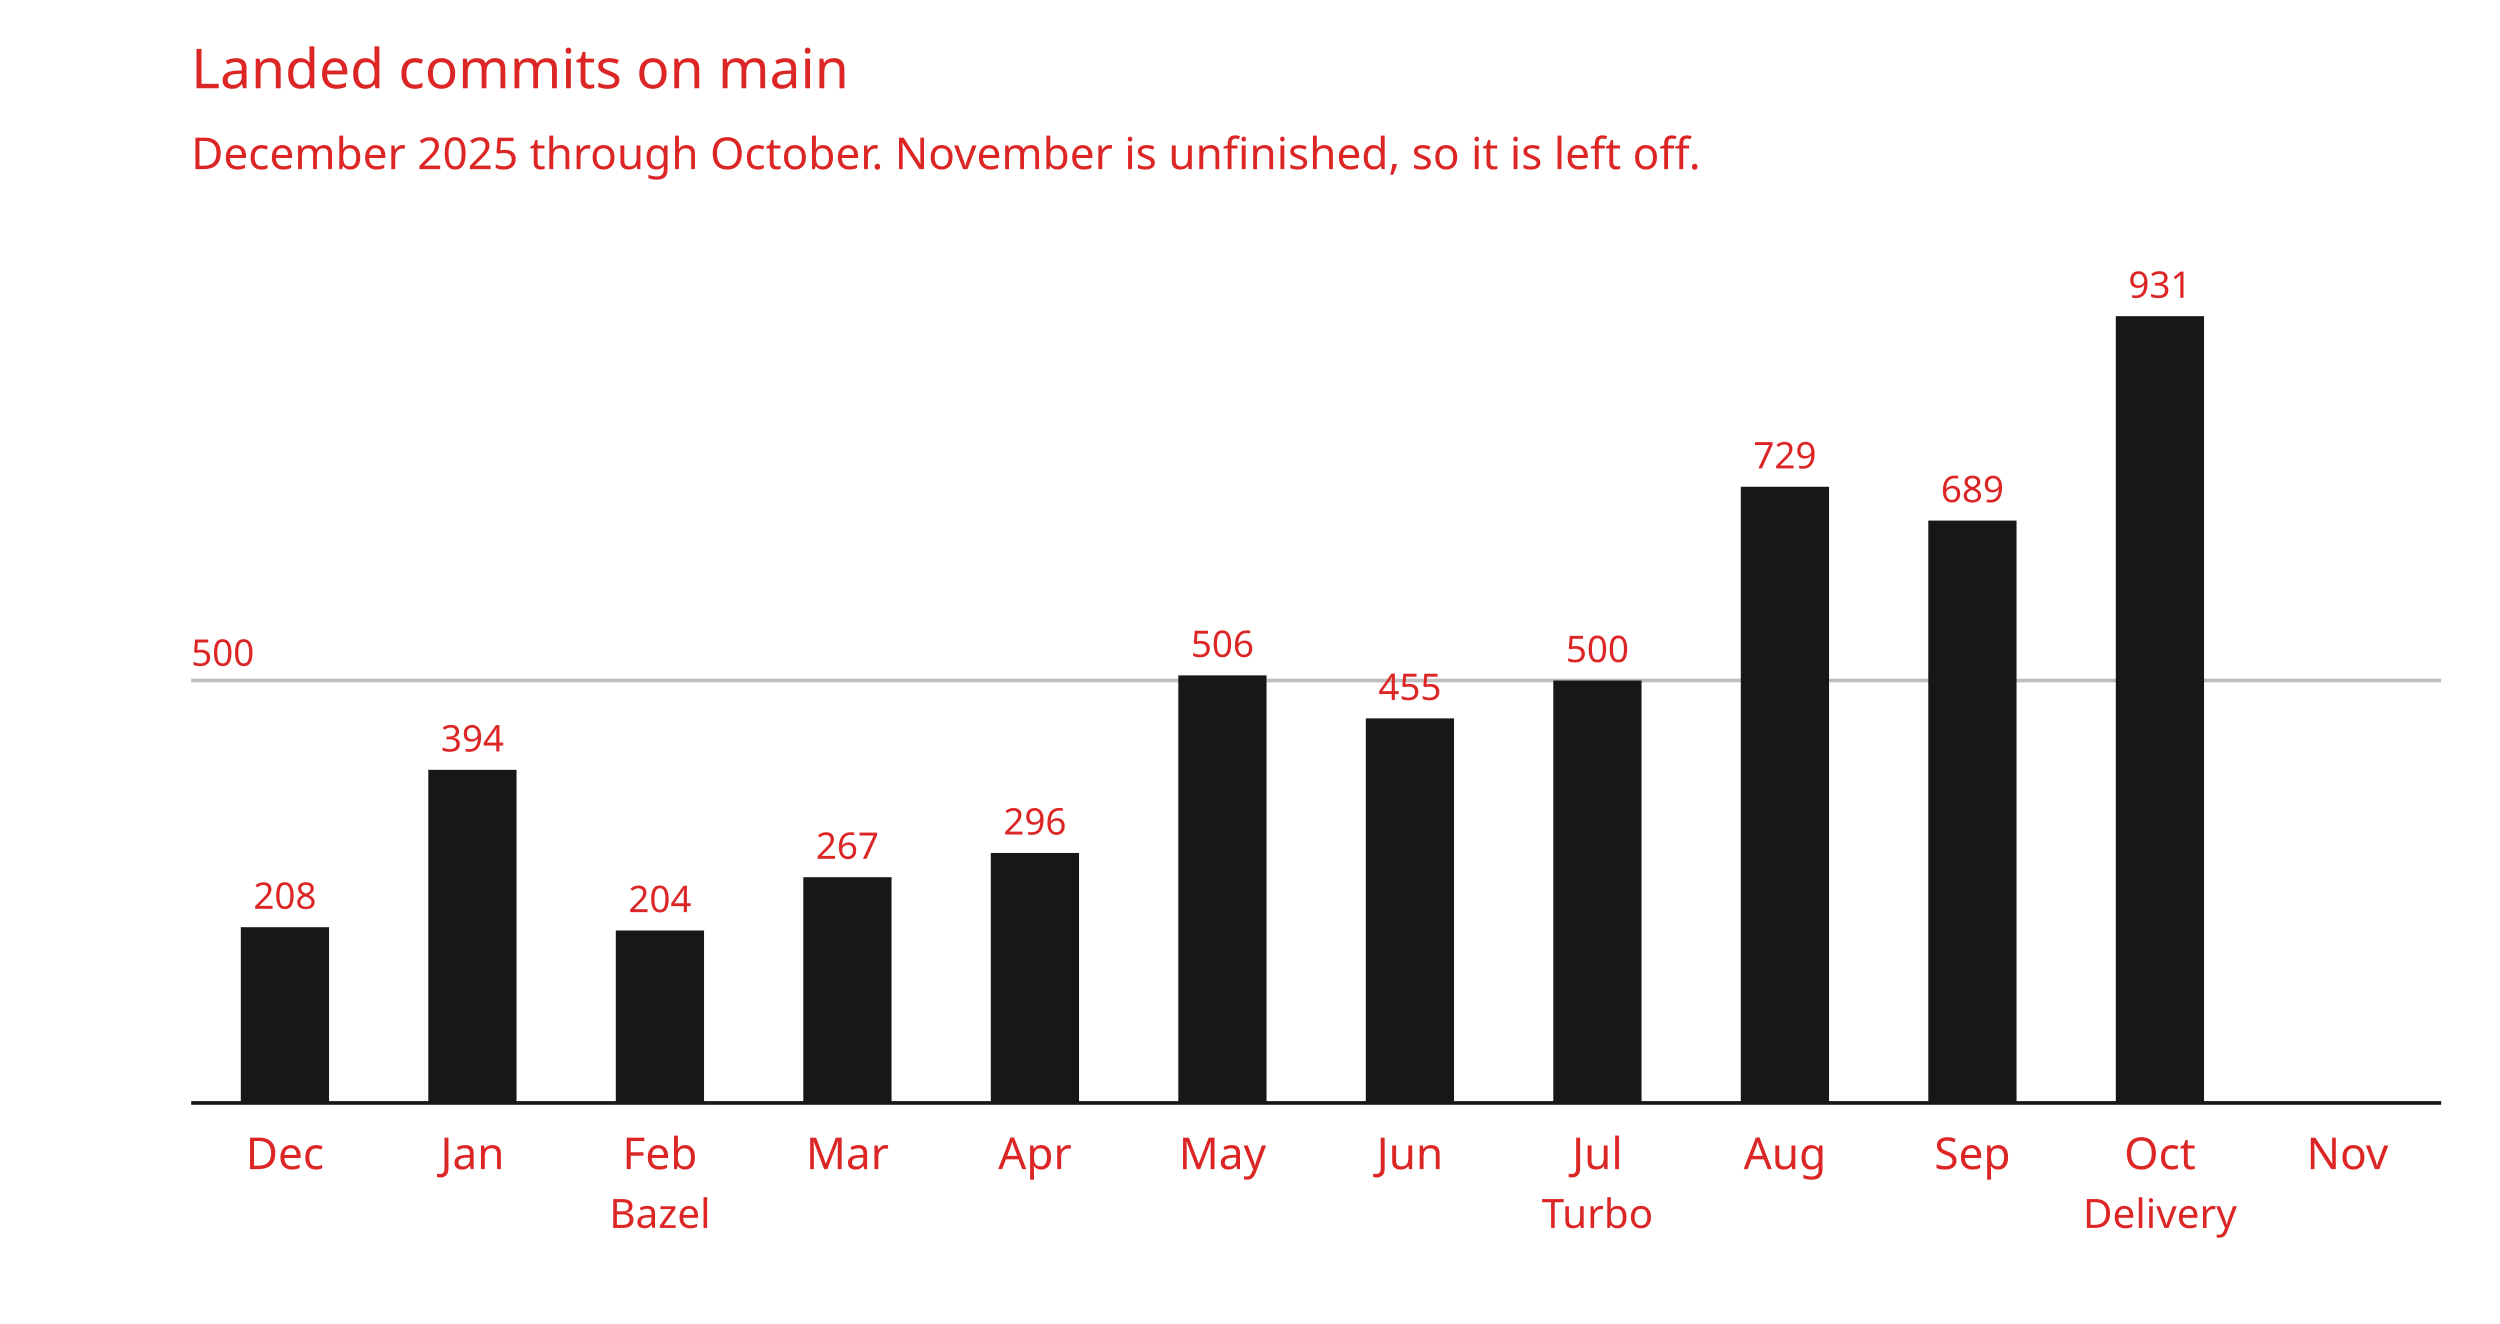
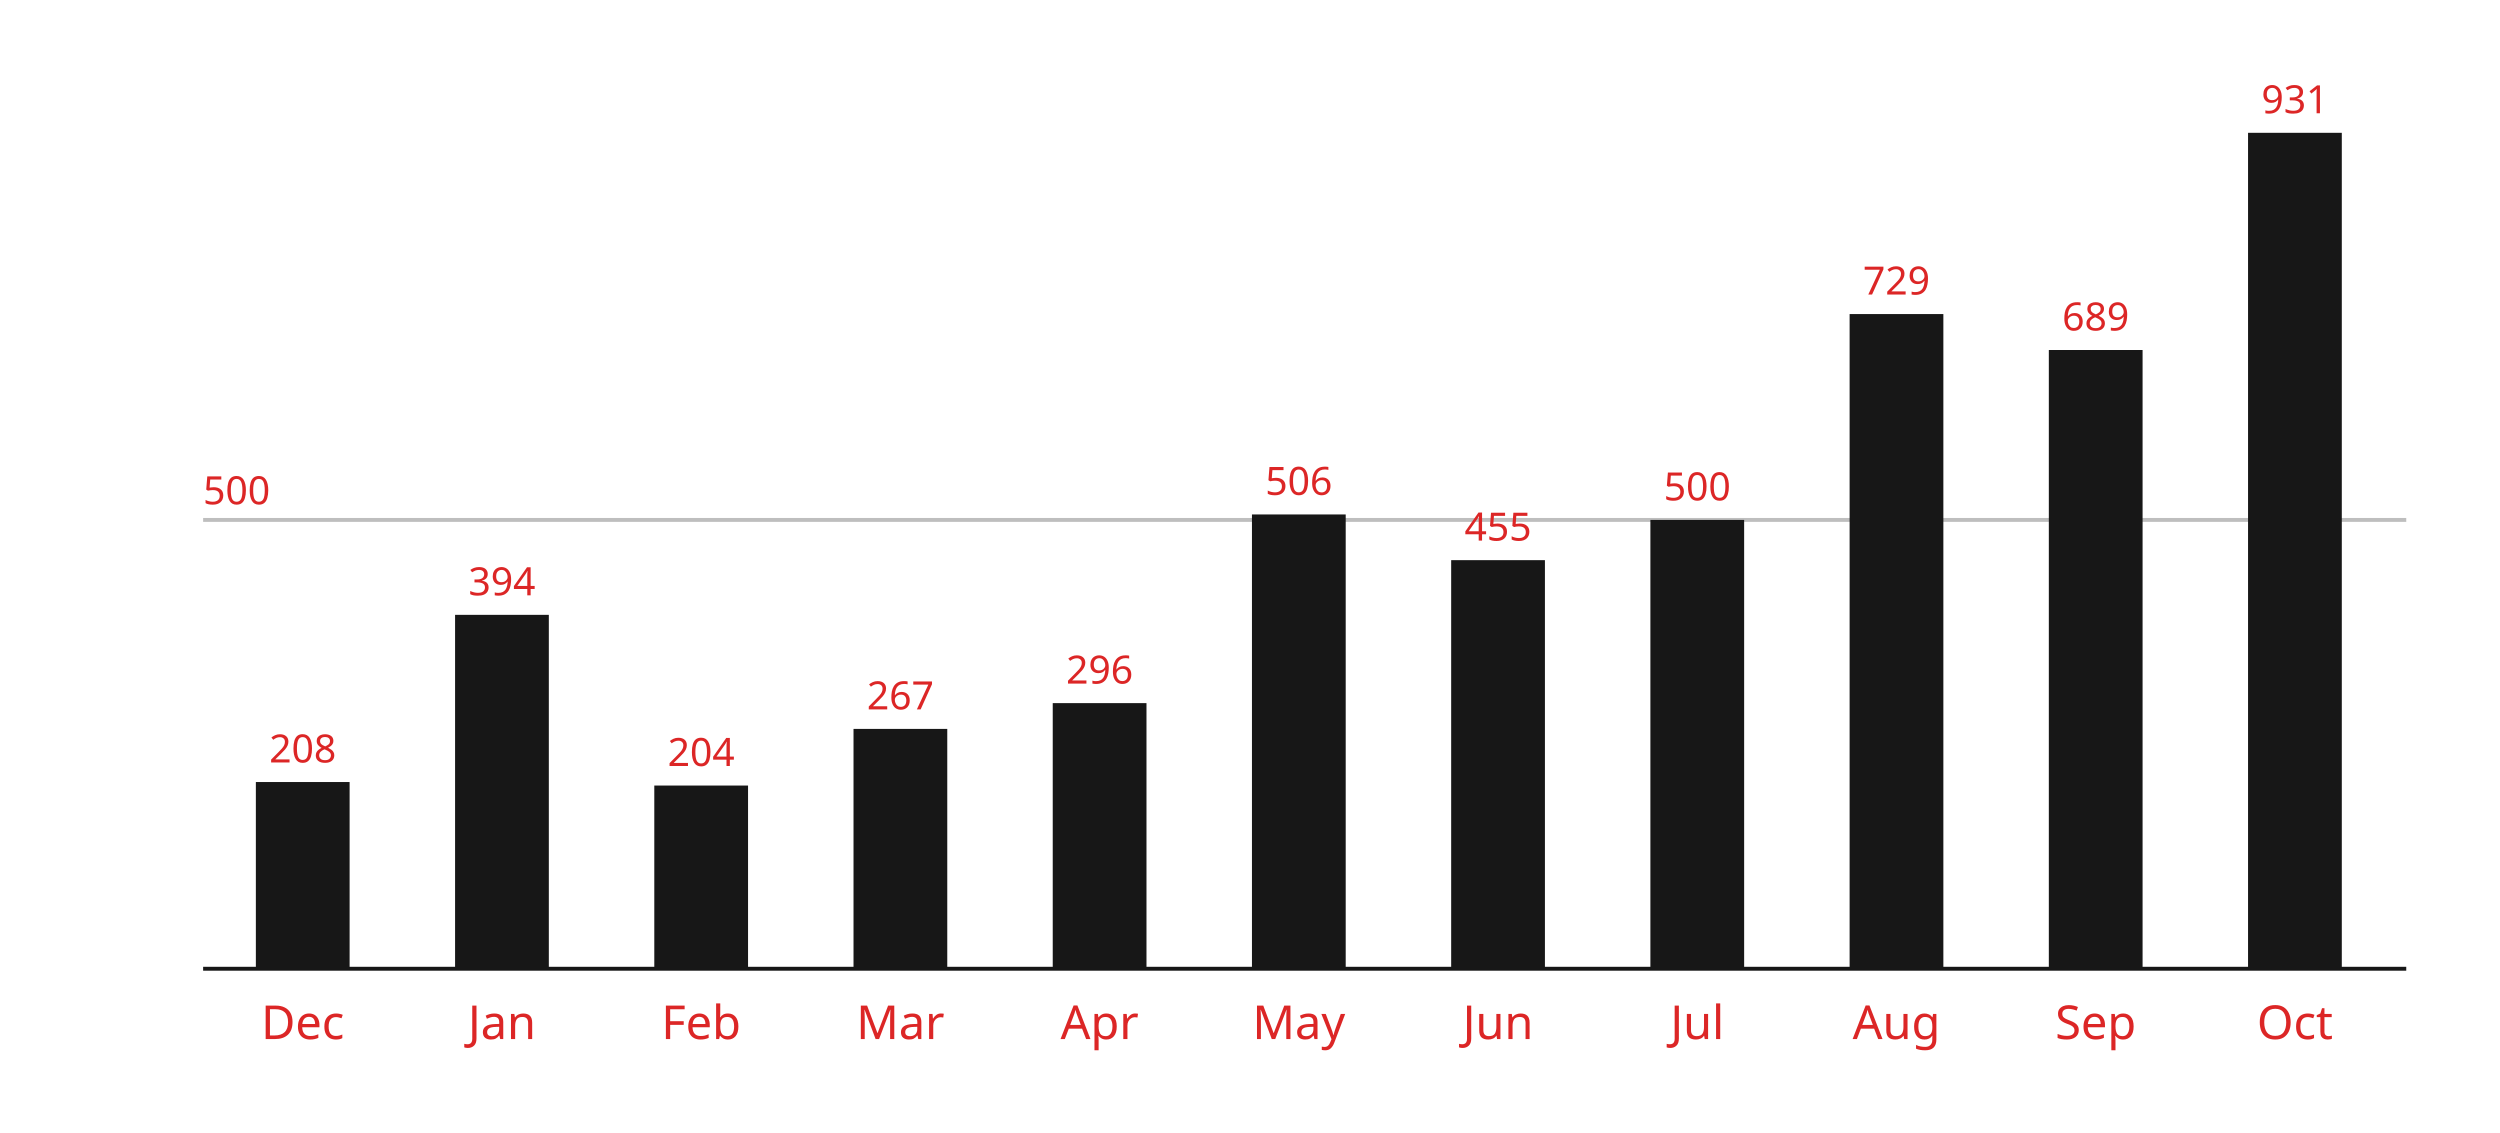
- <svg xmlns="http://www.w3.org/2000/svg" viewBox="0 0 680 360" role="img">
+ <svg xmlns="http://www.w3.org/2000/svg" viewBox="0 0 640 290" role="img">
  <style>
    .fill { fill: #171717; }
    .line { fill: none; stroke: #171717; stroke-width: 1.5; }
    .hair { fill: none; stroke: #171717; stroke-width: 1; }
    .faint { fill: none; stroke: #171717; stroke-opacity: 0.28; stroke-width: 1; }
    text { fill: #dc2626; font-family: ui-sans-serif, system-ui, sans-serif; }
    @media (prefers-color-scheme: dark) {
      .fill { fill: #f4f4f5; }
      .line, .hair, .faint { stroke: #f4f4f5; }
      text { fill: #f87171; }
    }
  </style>
-   <text x="52" y="24" font-size="15">Landed commits on main</text>
-   <text x="52" y="46" font-size="12">December 2025 through October. November is unfinished, so it is left off.</text>
-   <line class="faint" x1="52" y1="185.1" x2="664" y2="185.1" />
-   <text x="52" y="181.1" font-size="10">500</text>
-   <line class="hair" x1="52" y1="300" x2="664" y2="300" />
-   <text x="77.5" y="318" text-anchor="middle" font-size="12">Dec</text>
-   <rect class="fill" x="65.5" y="252.2" width="24" height="47.8" />
-   <text x="77.5" y="247.2" text-anchor="middle" font-size="10">208</text>
-   <text x="128.5" y="318" text-anchor="middle" font-size="12">Jan</text>
-   <rect class="fill" x="116.5" y="209.4" width="24" height="90.6" />
-   <text x="128.5" y="204.4" text-anchor="middle" font-size="10">394</text>
-   <text x="179.5" y="318" text-anchor="middle" font-size="12">Feb</text>
-   <text x="179.5" y="334" text-anchor="middle" font-size="11">Bazel</text>
-   <rect class="fill" x="167.5" y="253.1" width="24" height="46.9" />
-   <text x="179.5" y="248.1" text-anchor="middle" font-size="10">204</text>
-   <text x="230.5" y="318" text-anchor="middle" font-size="12">Mar</text>
-   <rect class="fill" x="218.5" y="238.6" width="24" height="61.4" />
-   <text x="230.5" y="233.6" text-anchor="middle" font-size="10">267</text>
-   <text x="281.5" y="318" text-anchor="middle" font-size="12">Apr</text>
-   <rect class="fill" x="269.5" y="232.0" width="24" height="68.0" />
-   <text x="281.5" y="227.0" text-anchor="middle" font-size="10">296</text>
-   <text x="332.5" y="318" text-anchor="middle" font-size="12">May</text>
-   <rect class="fill" x="320.5" y="183.7" width="24" height="116.3" />
-   <text x="332.5" y="178.7" text-anchor="middle" font-size="10">506</text>
-   <text x="383.5" y="318" text-anchor="middle" font-size="12">Jun</text>
-   <rect class="fill" x="371.5" y="195.4" width="24" height="104.6" />
-   <text x="383.5" y="190.4" text-anchor="middle" font-size="10">455</text>
-   <text x="434.5" y="318" text-anchor="middle" font-size="12">Jul</text>
-   <text x="434.5" y="334" text-anchor="middle" font-size="11">Turbo</text>
-   <rect class="fill" x="422.5" y="185.1" width="24" height="114.9" />
-   <text x="434.5" y="180.1" text-anchor="middle" font-size="10">500</text>
-   <text x="485.5" y="318" text-anchor="middle" font-size="12">Aug</text>
-   <rect class="fill" x="473.5" y="132.4" width="24" height="167.6" />
-   <text x="485.5" y="127.4" text-anchor="middle" font-size="10">729</text>
-   <text x="536.5" y="318" text-anchor="middle" font-size="12">Sep</text>
-   <rect class="fill" x="524.5" y="141.6" width="24" height="158.4" />
-   <text x="536.5" y="136.6" text-anchor="middle" font-size="10">689</text>
-   <text x="587.5" y="318" text-anchor="middle" font-size="12">Oct</text>
-   <text x="587.5" y="334" text-anchor="middle" font-size="11">Delivery</text>
-   <rect class="fill" x="575.5" y="86.0" width="24" height="214.0" />
-   <text x="587.5" y="81.0" text-anchor="middle" font-size="10">931</text>
-   <text x="638.5" y="318" text-anchor="middle" font-size="12">Nov</text>
+   <line class="faint" x1="52" y1="133.1" x2="616" y2="133.1" />
+   <text x="52" y="129.1" font-size="10">500</text>
+   <line class="hair" x1="52" y1="248" x2="616" y2="248" />
+   <text x="77.5" y="266" text-anchor="middle" font-size="12">Dec</text>
+   <rect class="fill" x="65.5" y="200.2" width="24" height="47.8" />
+   <text x="77.5" y="195.2" text-anchor="middle" font-size="10">208</text>
+   <text x="128.5" y="266" text-anchor="middle" font-size="12">Jan</text>
+   <rect class="fill" x="116.5" y="157.4" width="24" height="90.6" />
+   <text x="128.5" y="152.4" text-anchor="middle" font-size="10">394</text>
+   <text x="179.5" y="266" text-anchor="middle" font-size="12">Feb</text>
+   <rect class="fill" x="167.5" y="201.1" width="24" height="46.9" />
+   <text x="179.5" y="196.1" text-anchor="middle" font-size="10">204</text>
+   <text x="230.5" y="266" text-anchor="middle" font-size="12">Mar</text>
+   <rect class="fill" x="218.5" y="186.6" width="24" height="61.4" />
+   <text x="230.5" y="181.6" text-anchor="middle" font-size="10">267</text>
+   <text x="281.5" y="266" text-anchor="middle" font-size="12">Apr</text>
+   <rect class="fill" x="269.5" y="180.0" width="24" height="68.0" />
+   <text x="281.5" y="175.0" text-anchor="middle" font-size="10">296</text>
+   <text x="332.5" y="266" text-anchor="middle" font-size="12">May</text>
+   <rect class="fill" x="320.5" y="131.7" width="24" height="116.3" />
+   <text x="332.5" y="126.7" text-anchor="middle" font-size="10">506</text>
+   <text x="383.5" y="266" text-anchor="middle" font-size="12">Jun</text>
+   <rect class="fill" x="371.5" y="143.4" width="24" height="104.6" />
+   <text x="383.5" y="138.4" text-anchor="middle" font-size="10">455</text>
+   <text x="434.5" y="266" text-anchor="middle" font-size="12">Jul</text>
+   <rect class="fill" x="422.5" y="133.1" width="24" height="114.9" />
+   <text x="434.5" y="128.1" text-anchor="middle" font-size="10">500</text>
+   <text x="485.5" y="266" text-anchor="middle" font-size="12">Aug</text>
+   <rect class="fill" x="473.5" y="80.4" width="24" height="167.6" />
+   <text x="485.5" y="75.4" text-anchor="middle" font-size="10">729</text>
+   <text x="536.5" y="266" text-anchor="middle" font-size="12">Sep</text>
+   <rect class="fill" x="524.5" y="89.6" width="24" height="158.4" />
+   <text x="536.5" y="84.6" text-anchor="middle" font-size="10">689</text>
+   <text x="587.5" y="266" text-anchor="middle" font-size="12">Oct</text>
+   <rect class="fill" x="575.5" y="34.0" width="24" height="214.0" />
+   <text x="587.5" y="29.0" text-anchor="middle" font-size="10">931</text>
</svg>
